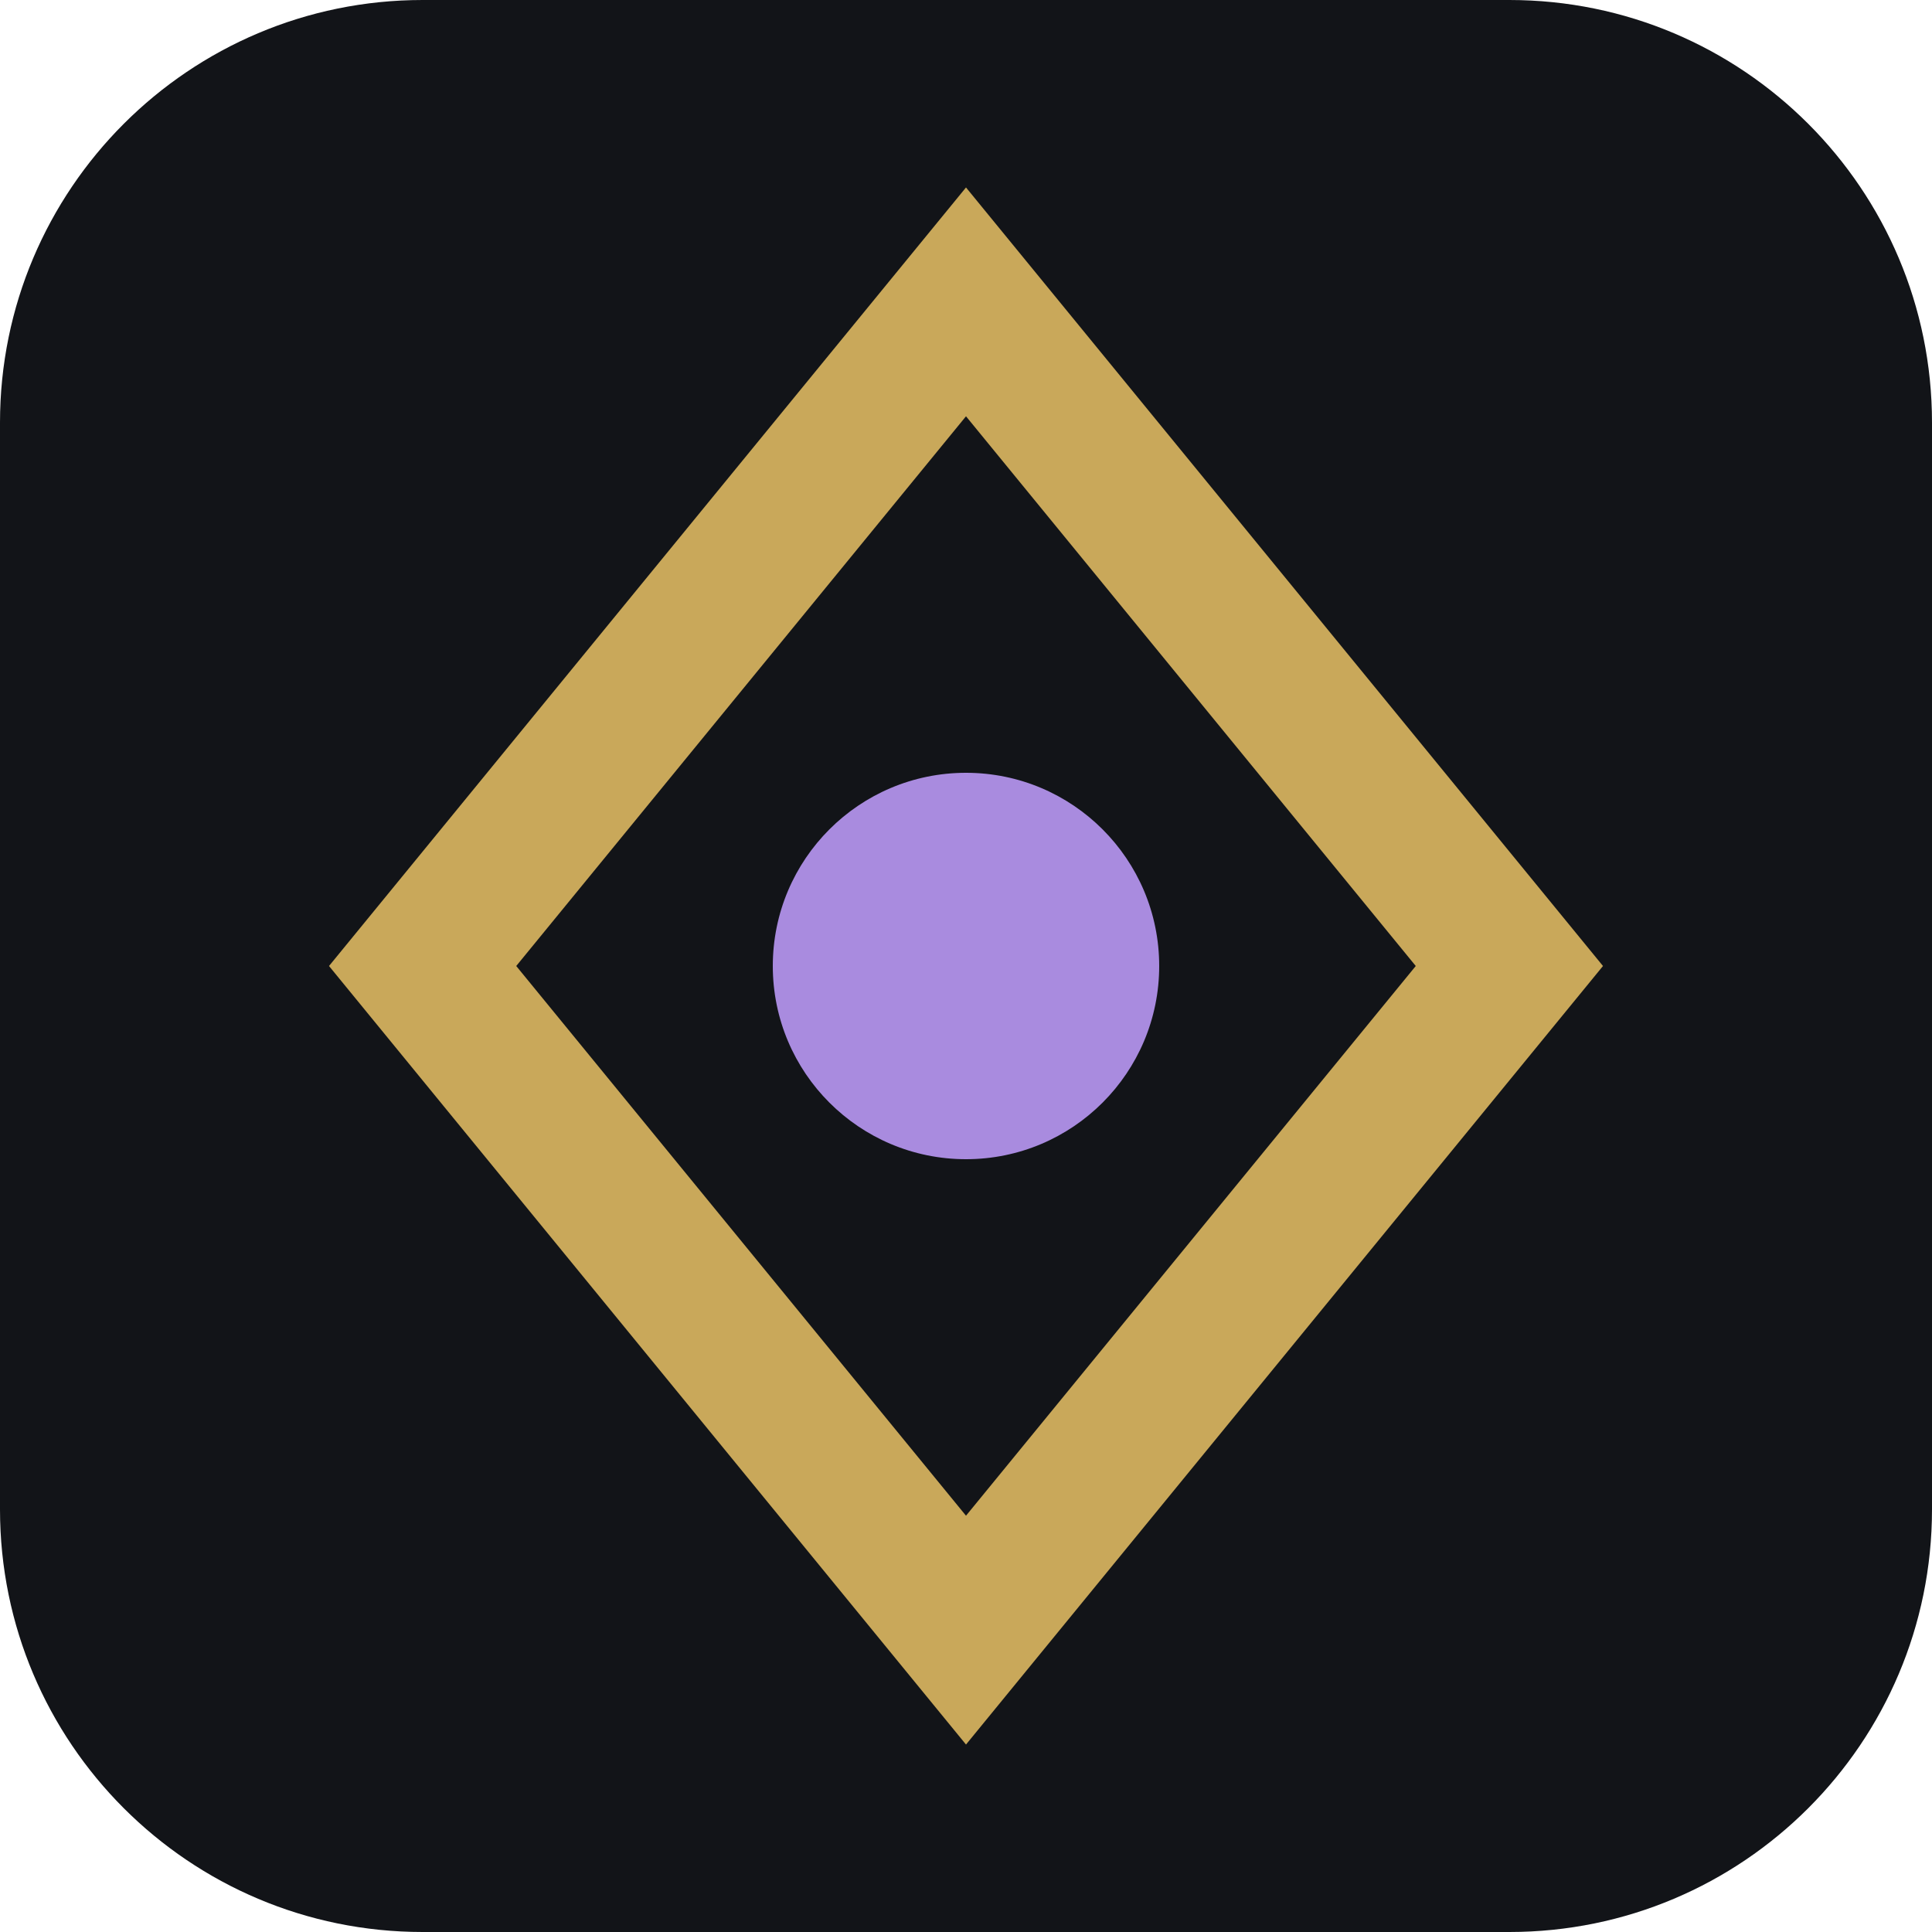
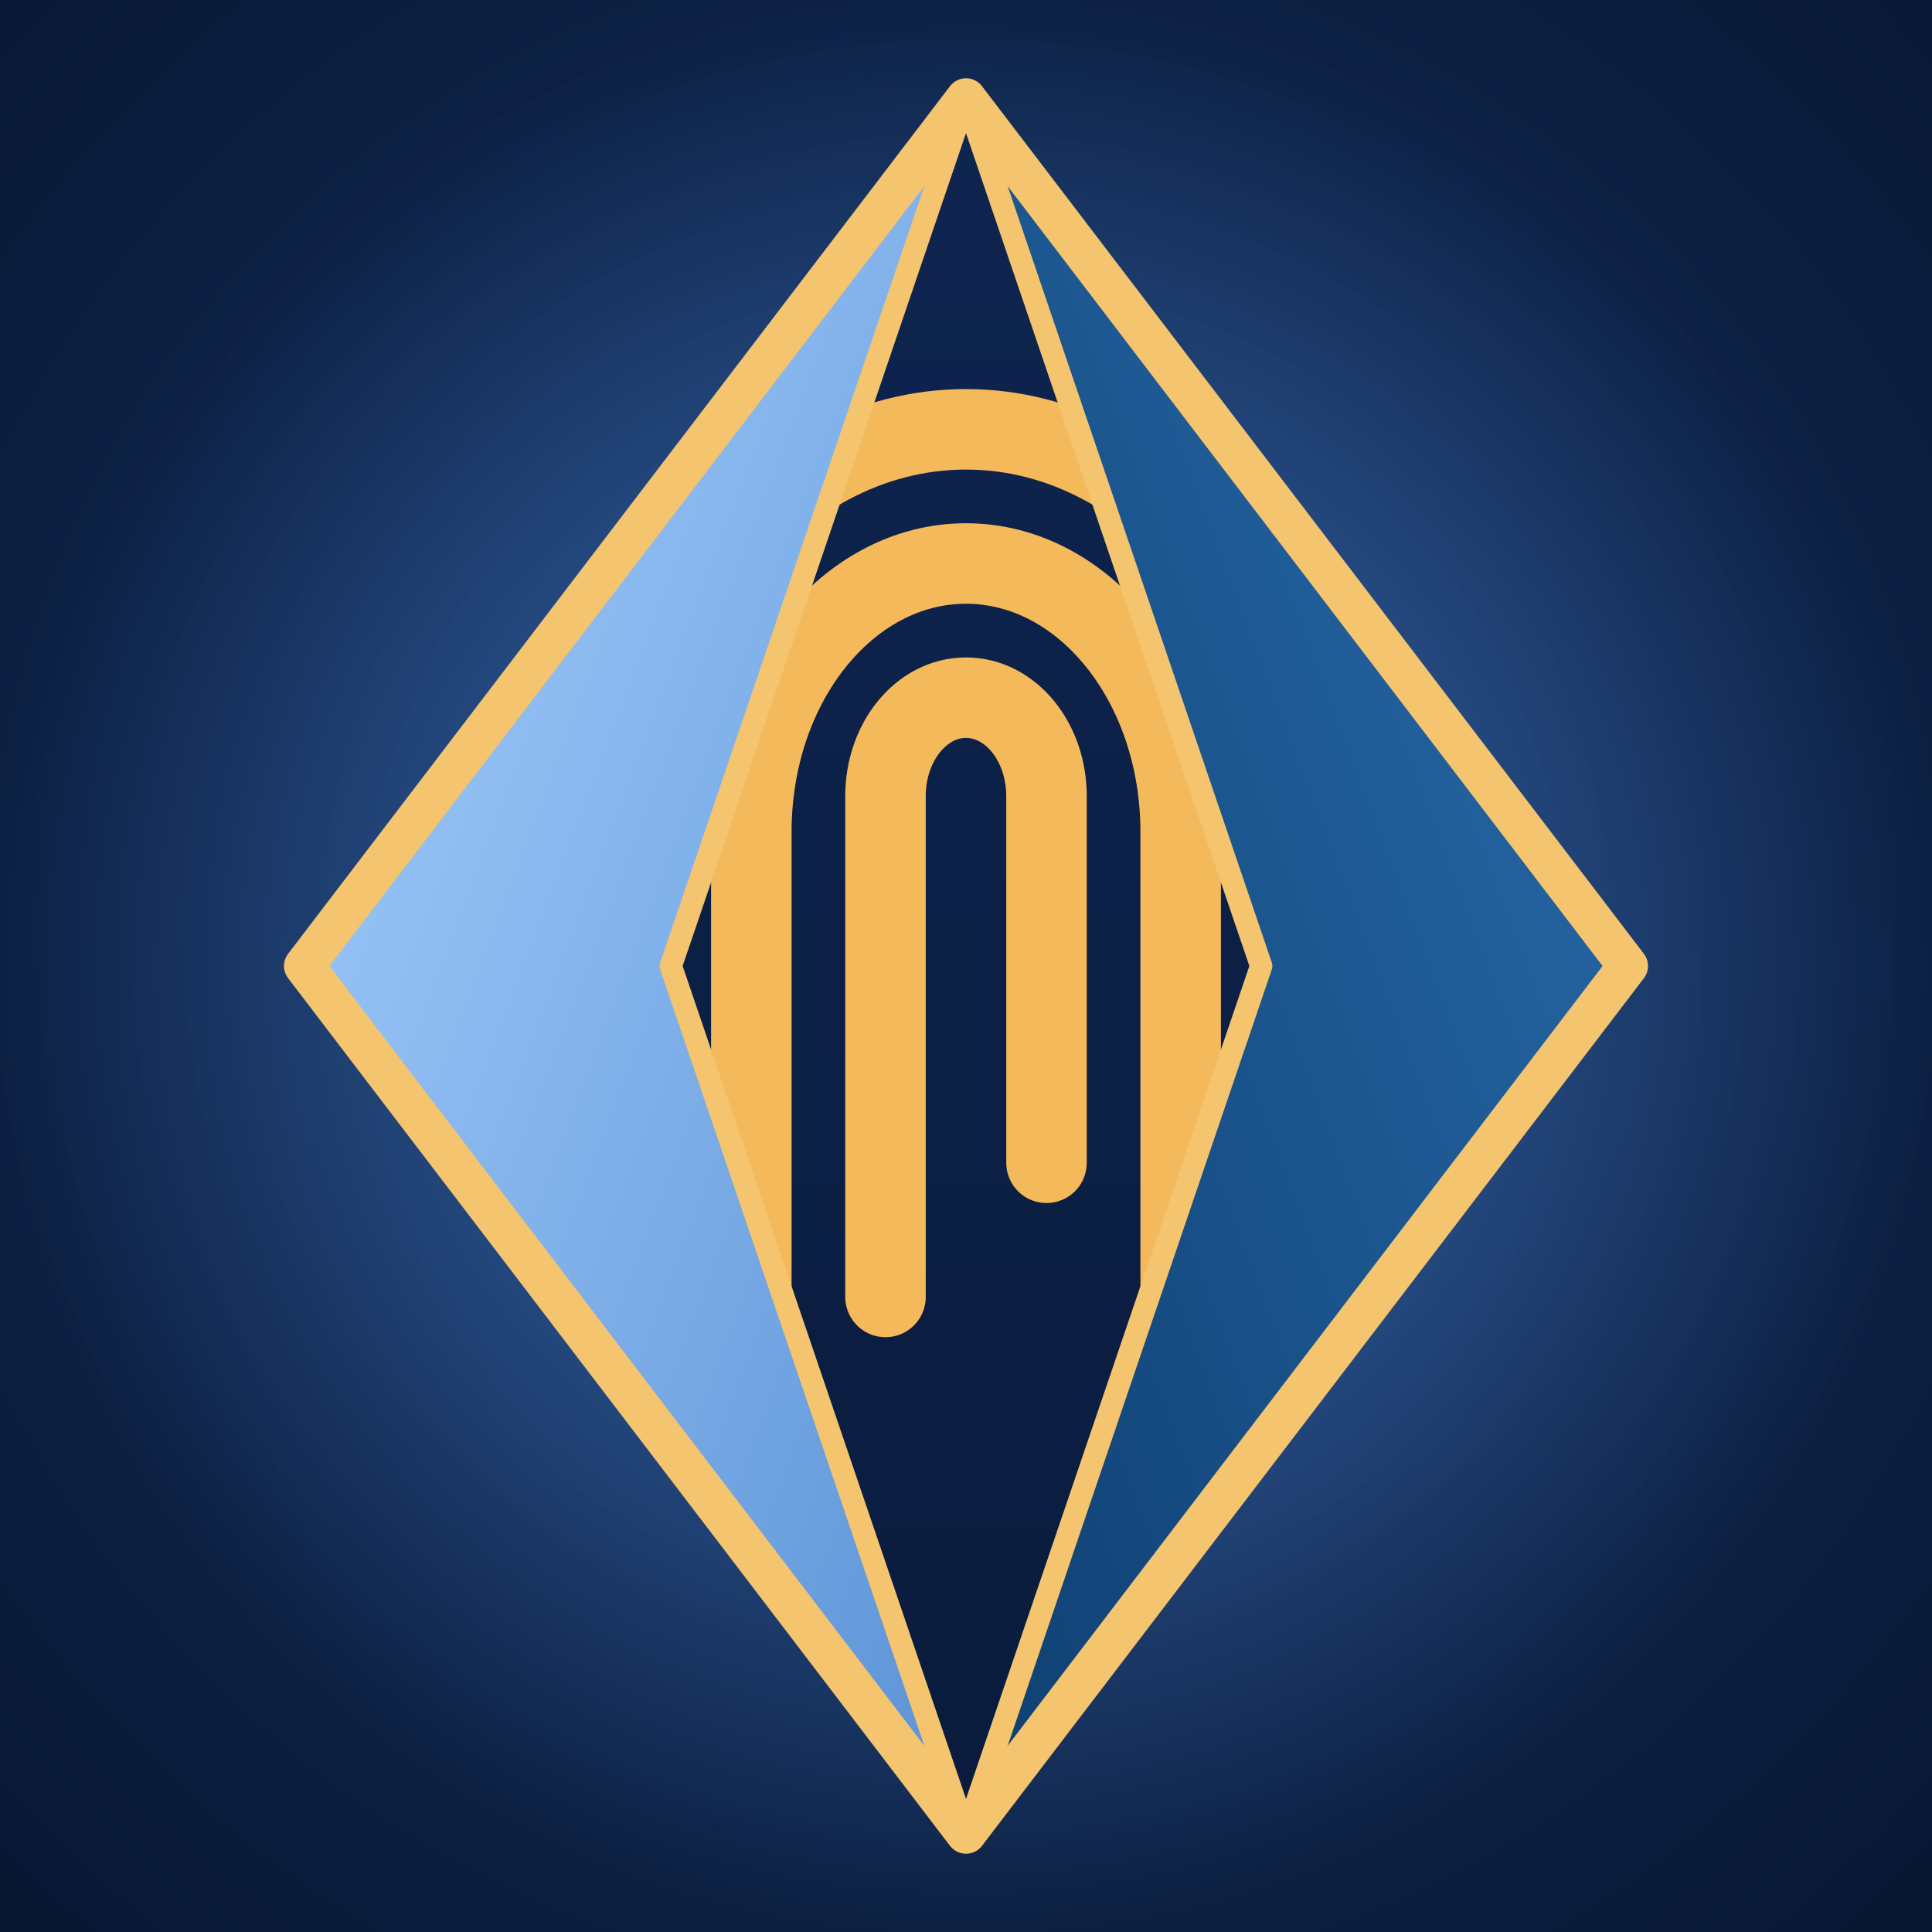
- <svg xmlns="http://www.w3.org/2000/svg" viewBox="0 0 32 32">
-   <rect width="32" height="32" rx="7" fill="#121418" />
-   <path d="M16 5 L25 16 L16 27 L7 16 Z" fill="none" stroke="#C9A85A" stroke-width="2.4" />
-   <circle cx="16" cy="16" r="3.2" fill="#A98BDF" />
+ <svg xmlns="http://www.w3.org/2000/svg" viewBox="40 40 432 432" width="512" height="512">
+   <defs>
+     <radialGradient id="bg" cx="50%" cy="48%" r="60%">
+       <stop offset="0" stop-color="#16346A" />
+       <stop offset="1" stop-color="#081732" />
+     </radialGradient>
+     <radialGradient id="glow" cx="50%" cy="50%" r="50%">
+       <stop offset="0" stop-color="#5FA8FF" stop-opacity=".55" />
+       <stop offset="1" stop-color="#5FA8FF" stop-opacity="0" />
+     </radialGradient>
+     <linearGradient id="left" x1="0" y1="0" x2="1" y2="1">
+       <stop offset="0" stop-color="#A9D2FF" />
+       <stop offset="1" stop-color="#5B92D6" />
+     </linearGradient>
+     <linearGradient id="right" x1="1" y1="0" x2="0" y2="1">
+       <stop offset="0" stop-color="#2B6FB0" />
+       <stop offset="1" stop-color="#0E3E70" />
+     </linearGradient>
+     <linearGradient id="core" x1="0" y1="0" x2="0" y2="1">
+       <stop offset="0" stop-color="#0E2550" />
+       <stop offset="1" stop-color="#0A1B3C" />
+     </linearGradient>
+     <clipPath id="coreClip">
+       <polygon points="256,62 322,256 256,450 190,256" />
+     </clipPath>
+   </defs>
+   <rect x="0" y="0" width="512" height="512" fill="url(#bg)" />
+   <circle cx="256" cy="256" r="220" fill="url(#glow)" />
+   <polygon points="256,62 190,256 256,450 108,256" fill="url(#left)" />
+   <polygon points="256,62 404,256 256,450 322,256" fill="url(#right)" />
+   <polygon points="256,62 322,256 256,450 190,256" fill="url(#core)" />
+   <g clip-path="url(#coreClip)" fill="none" stroke="#F4B95A" stroke-width="18" stroke-linecap="round">
+     <path d="M238 330 V218 A18 22 0 0 1 274 218 V300" />
+     <path d="M208 360 V226 A48 60 0 0 1 304 226 V334" />
+     <path d="M178 390 V234 A78 98 0 0 1 334 234 V368" />
+   </g>
+   <g fill="none" stroke="#F4C46E" stroke-linejoin="round">
+     <polygon points="256,62 404,256 256,450 108,256" stroke-width="9" />
+     <polyline points="256,62 190,256 256,450" stroke-width="5" />
+     <polyline points="256,62 322,256 256,450" stroke-width="5" />
+   </g>
</svg>
